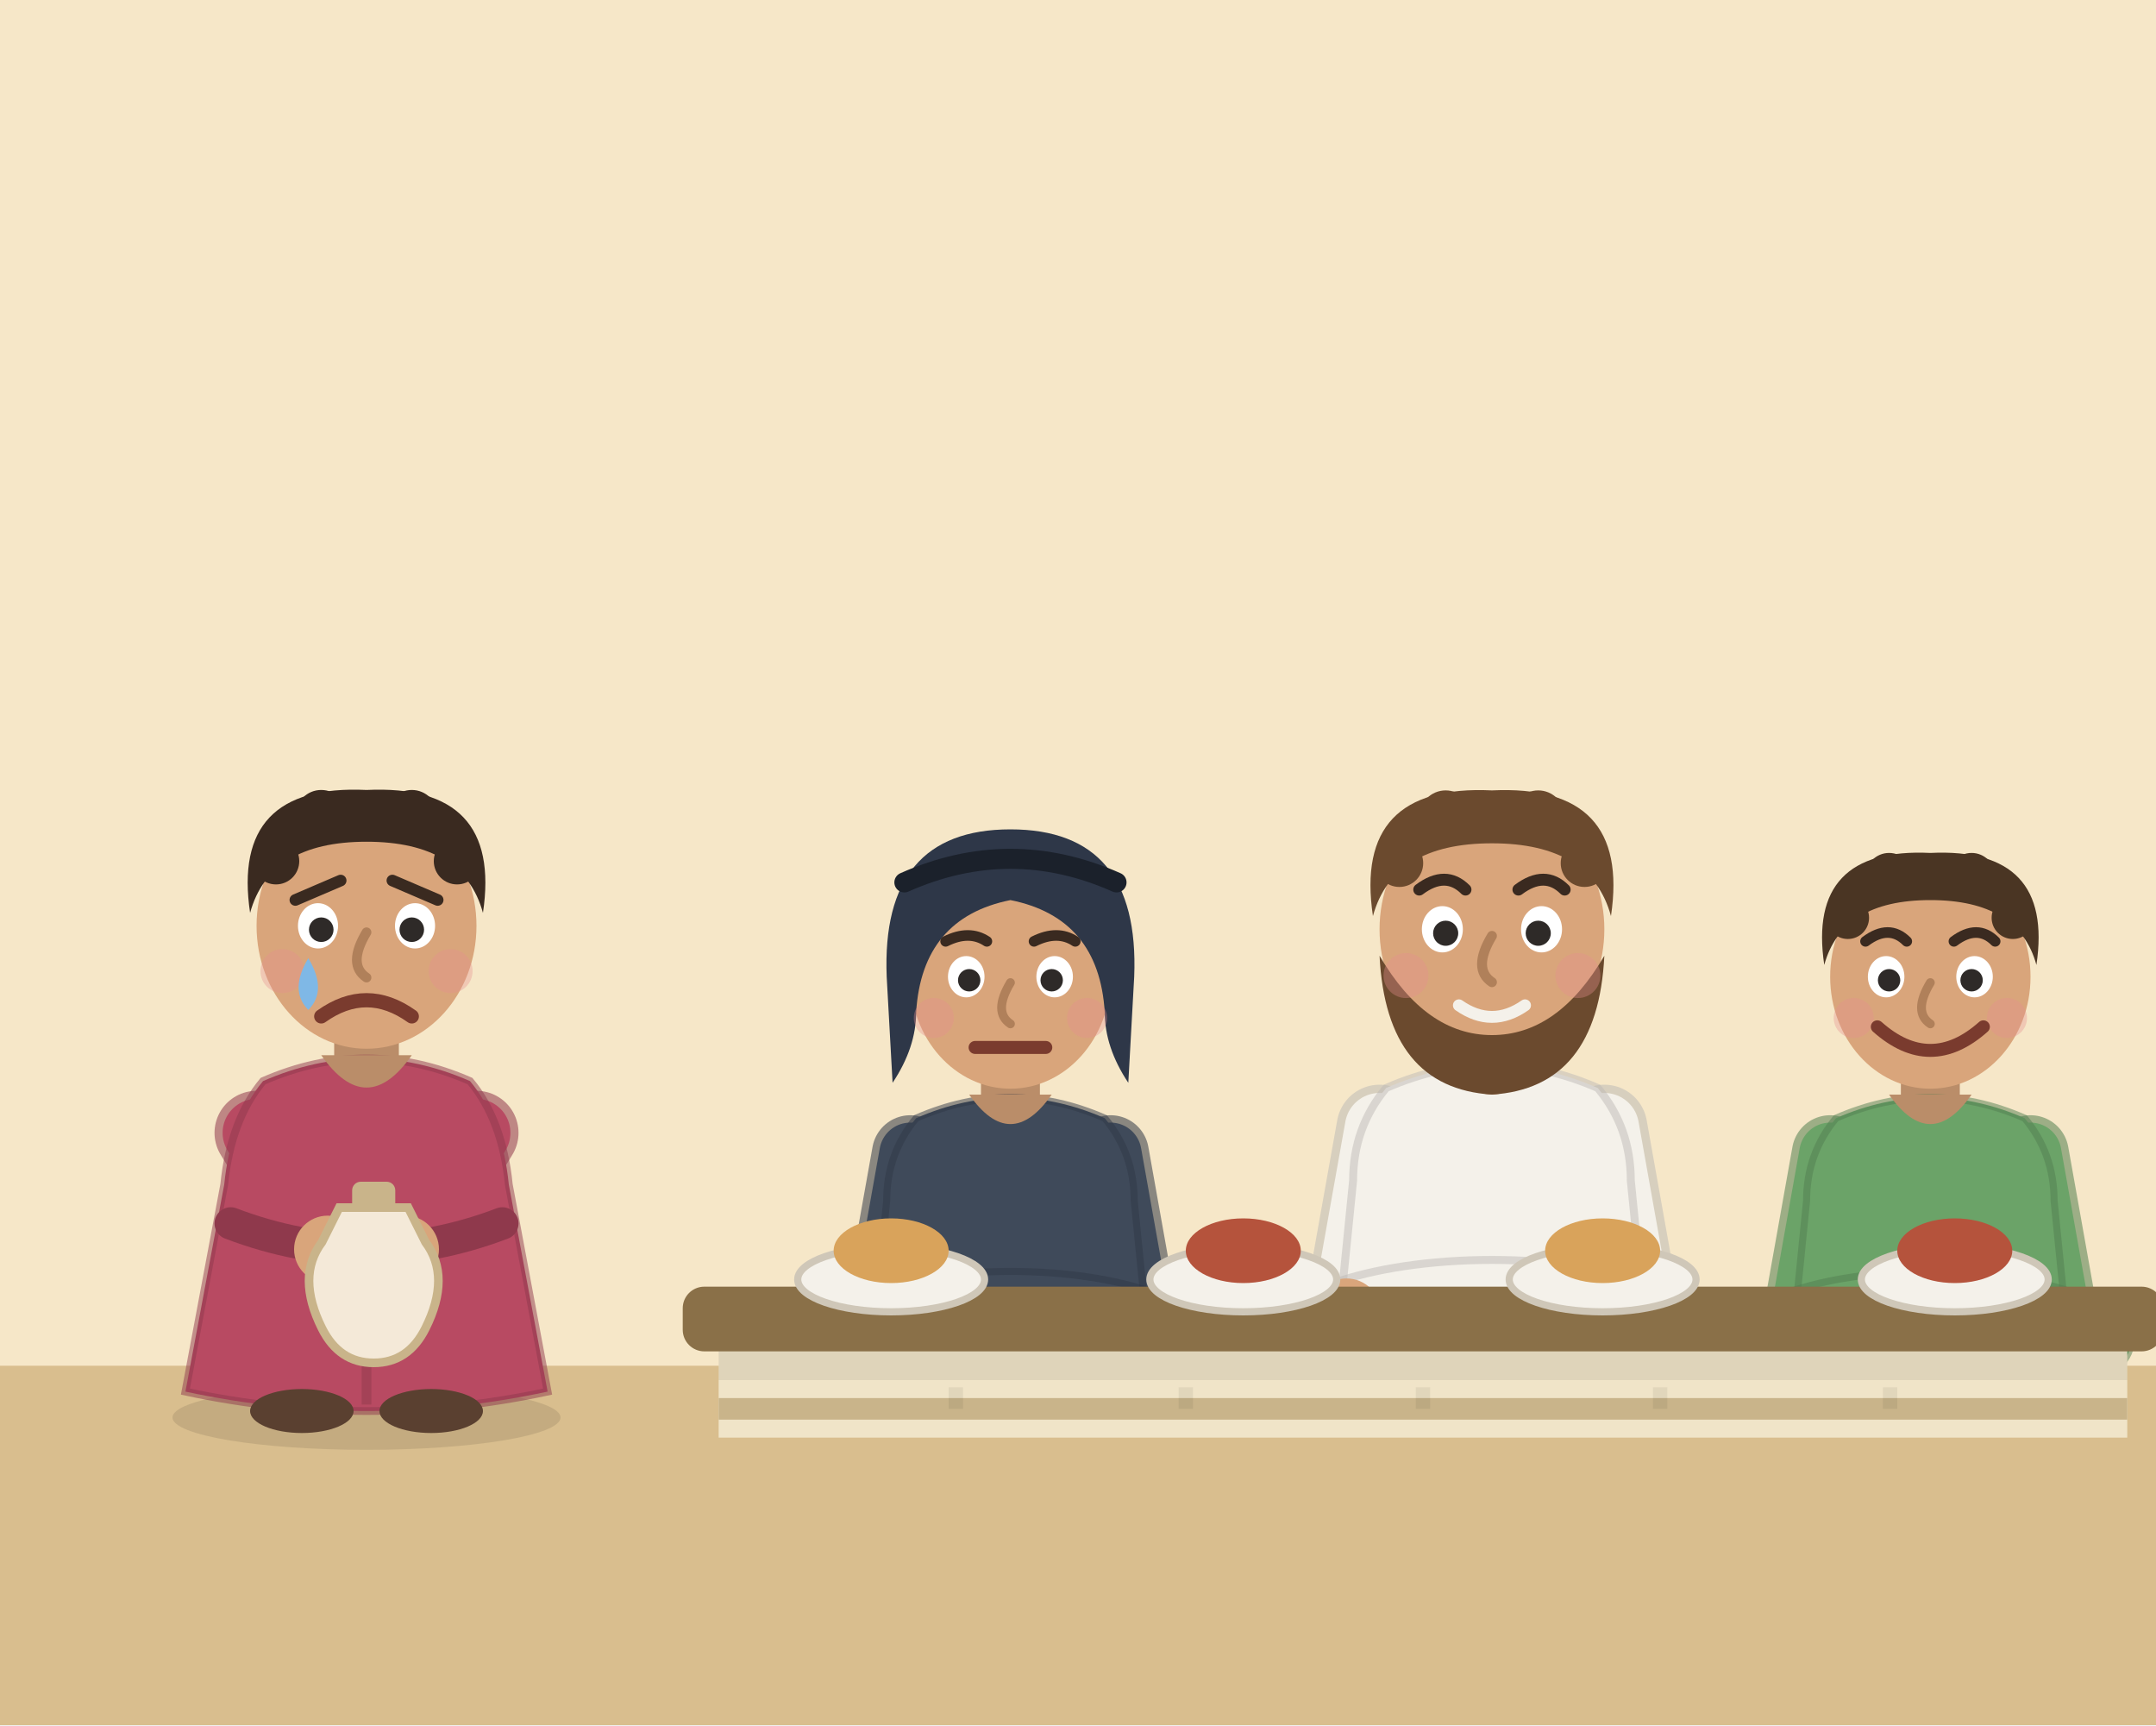
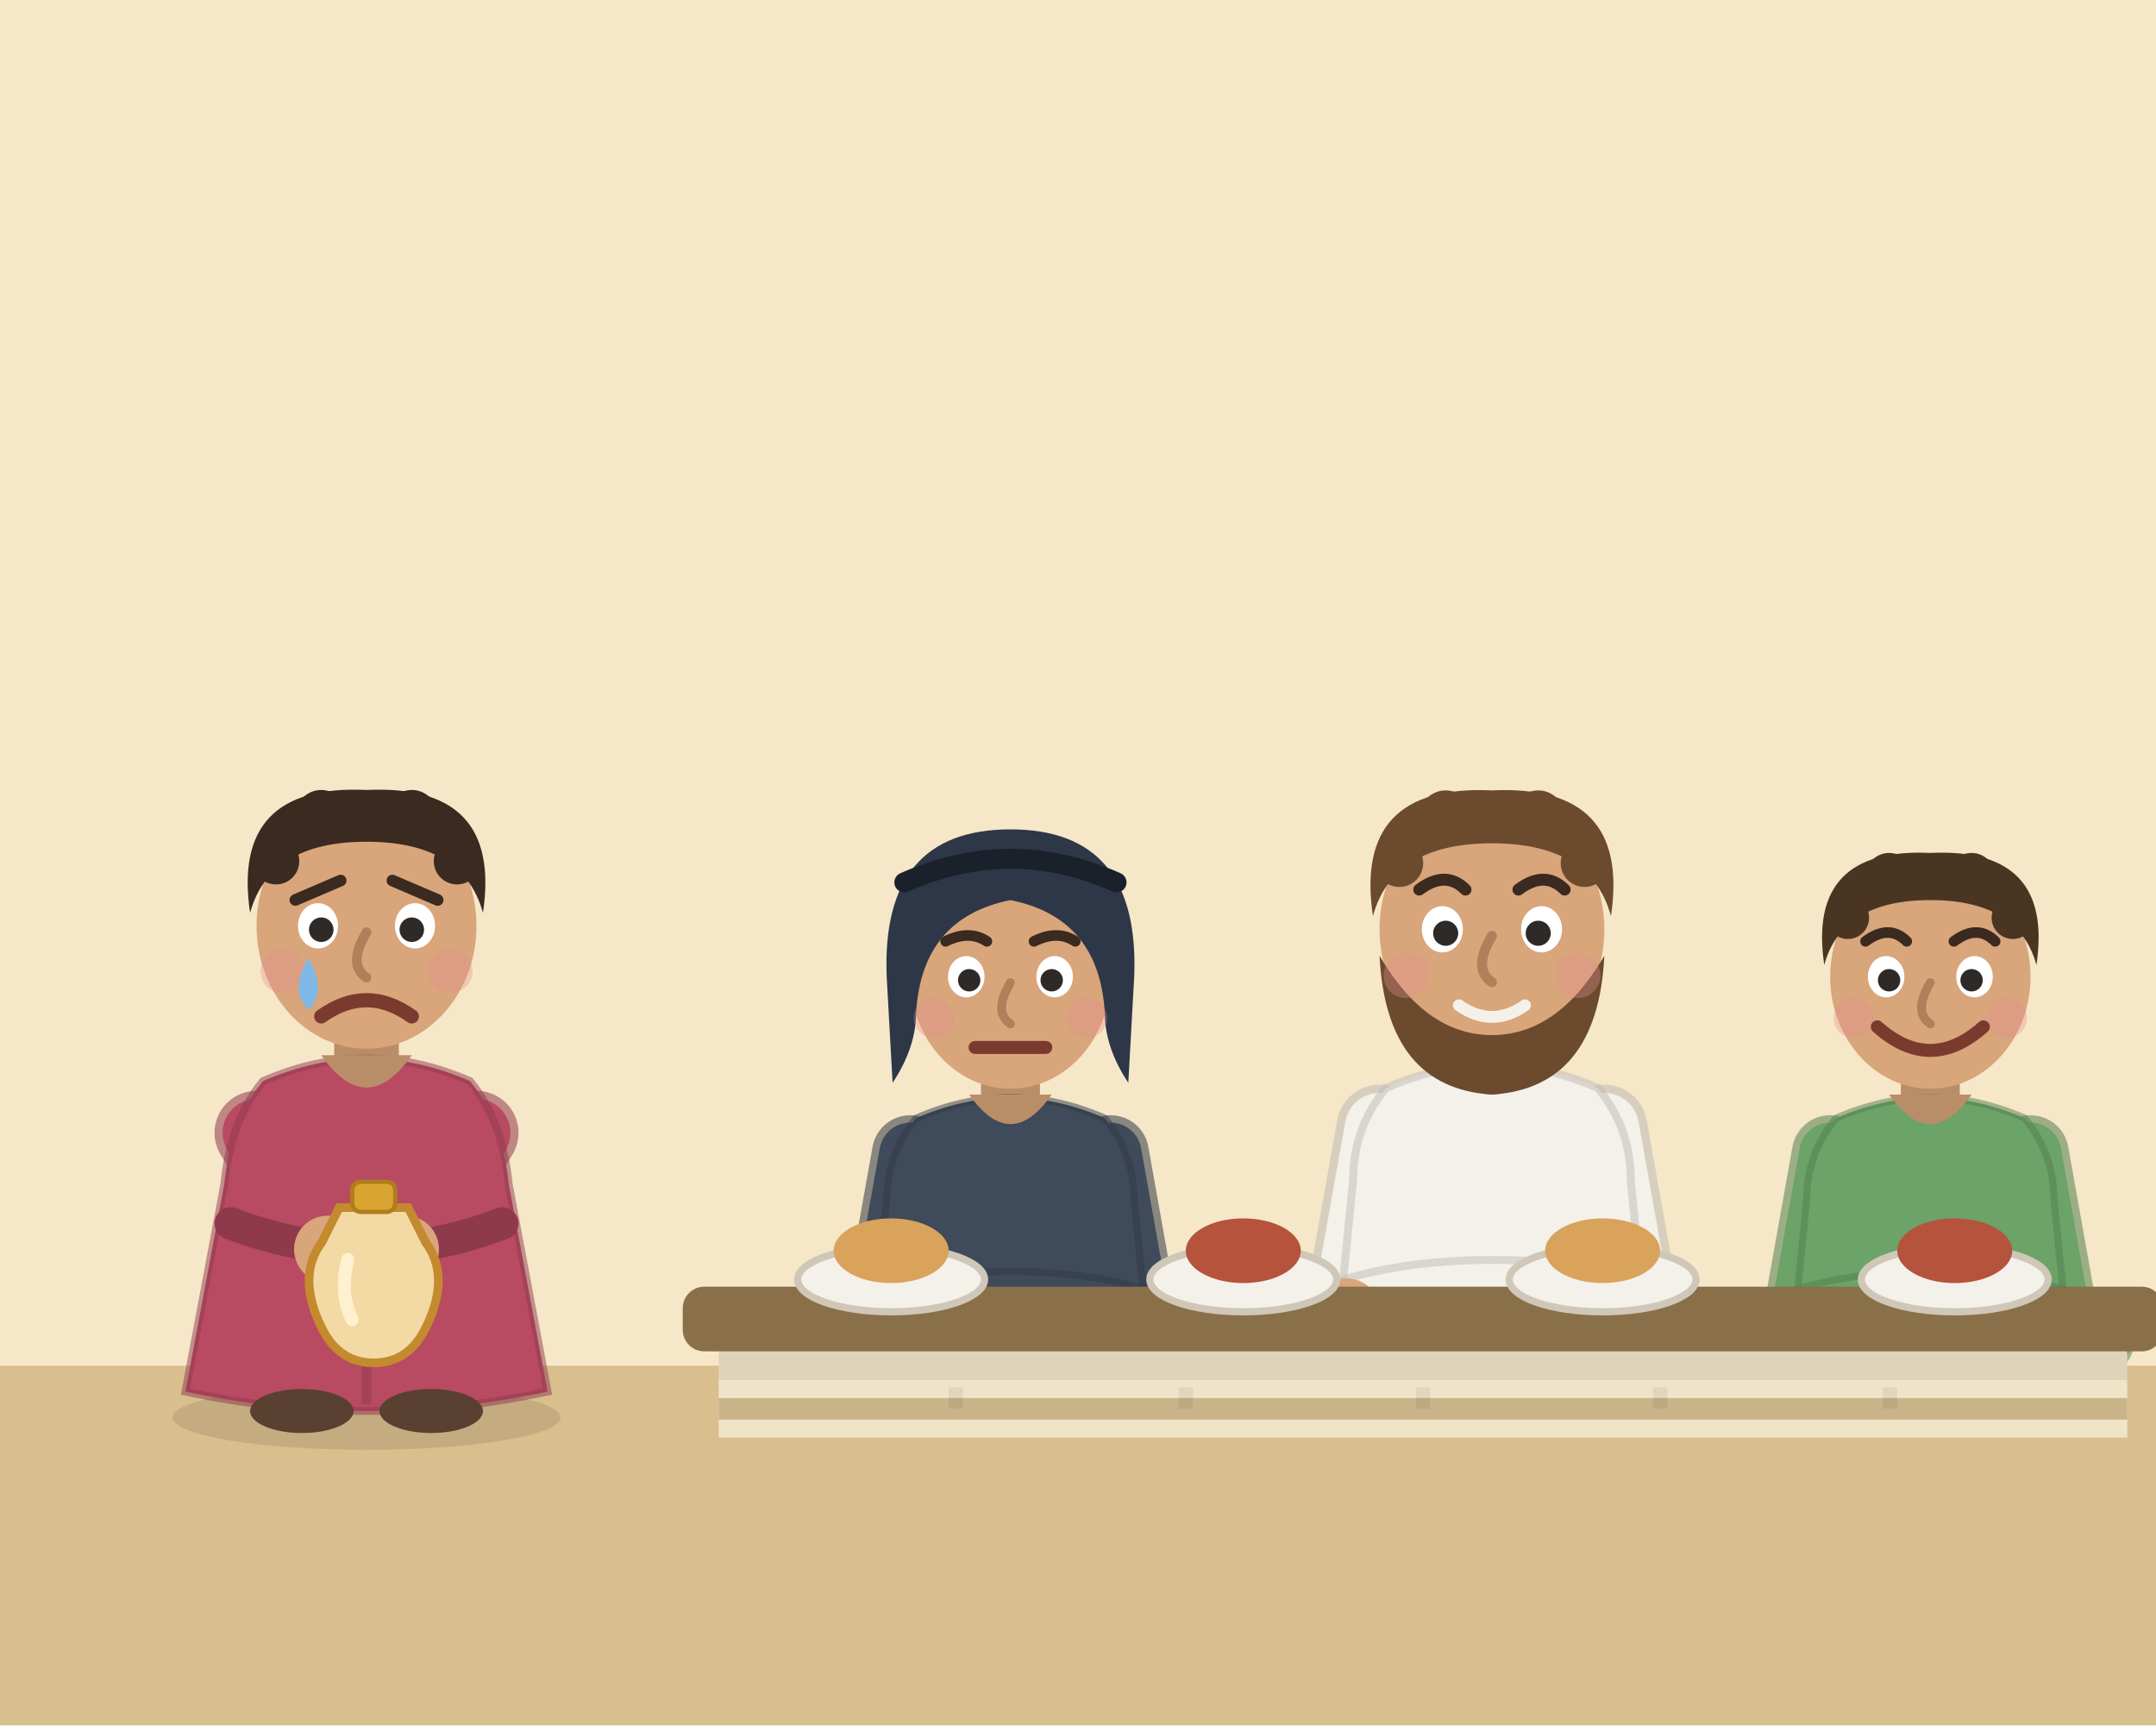
<svg xmlns="http://www.w3.org/2000/svg" viewBox="0 0 300 240">
  <rect width="300" height="240" fill="#F6E7C8" />
  <rect y="190" width="300" height="50" fill="#D9BE8E" />
  <g transform="translate(116,112.92) scale(0.82)">
    <line x1="13" y1="58" x2="8" y2="86" stroke="#313946" stroke-width="13" stroke-linecap="round" opacity=".55" />
    <line x1="13" y1="58" x2="8" y2="86" stroke="#3F4A5A" stroke-width="10.5" stroke-linecap="round" />
    <line x1="47" y1="58" x2="52" y2="86" stroke="#313946" stroke-width="13" stroke-linecap="round" opacity=".55" />
    <line x1="47" y1="58" x2="52" y2="86" stroke="#3F4A5A" stroke-width="10.5" stroke-linecap="round" />
    <rect x="25" y="40" width="10" height="14" rx="4" fill="#BA8D69" />
    <path d="M14 52Q30 45 46 52Q51 58 51 66L53 86H7L9 66Q9 58 14 52Z" fill="#3F4A5A" stroke="#313946" stroke-width="1.2" stroke-opacity=".5" />
    <ellipse cx="30" cy="90" rx="34" ry="12" fill="#3F4A5A" stroke="#313946" stroke-width="1.2" stroke-opacity=".5" />
    <path d="M23 48Q30 58 37 48Z" fill="#BA8D69" />
    <circle cx="8" cy="86" r="5.2" fill="#D9A57B" />
    <circle cx="52" cy="86" r="5.2" fill="#D9A57B" />
    <ellipse cx="30" cy="28" rx="17" ry="19" fill="#D9A57B" />
    <path d="M30 3Q8 3 9 28L10 46Q14 40 14 34Q15 18 30 15Q45 18 46 34Q46 40 50 46L51 28Q52 3 30 3Z" fill="#2E3748" />
    <path d="M12 12Q30 4 48 12" stroke="#1B212B" stroke-width="3.4" fill="none" stroke-linecap="round" />
    <ellipse cx="22.5" cy="28" rx="3.1" ry="3.5" fill="#fff" />
    <ellipse cx="37.5" cy="28" rx="3.1" ry="3.5" fill="#fff" />
    <circle cx="23" cy="28.6" r="1.9" fill="#2E2A28" />
    <circle cx="37" cy="28.6" r="1.9" fill="#2E2A28" />
    <circle cx="17" cy="35" r="3.4" fill="#E58E8E" opacity=".35" />
    <circle cx="43" cy="35" r="3.4" fill="#E58E8E" opacity=".35" />
    <path d="M30 29q-3 5 0 7" stroke="#B0805A" stroke-width="1.5" fill="none" stroke-linecap="round" />
    <path d="M24 40h12" stroke="#7A3B2E" stroke-width="2.2" stroke-linecap="round" />
    <path d="M19 22q4-2 7 0M34 22q4-2 7 0" stroke="#3A2A20" stroke-width="1.8" fill="none" stroke-linecap="round" />
  </g>
  <g transform="translate(180,103.52) scale(0.92)">
    <line x1="13" y1="58" x2="8" y2="86" stroke="#BEBBB6" stroke-width="13" stroke-linecap="round" opacity=".55" />
    <line x1="13" y1="58" x2="8" y2="86" stroke="#F4F1EA" stroke-width="10.5" stroke-linecap="round" />
    <line x1="47" y1="58" x2="52" y2="86" stroke="#BEBBB6" stroke-width="13" stroke-linecap="round" opacity=".55" />
    <line x1="47" y1="58" x2="52" y2="86" stroke="#F4F1EA" stroke-width="10.5" stroke-linecap="round" />
    <rect x="25" y="40" width="10" height="14" rx="4" fill="#BA8D69" />
    <path d="M14 52Q30 45 46 52Q51 58 51 66L53 86H7L9 66Q9 58 14 52Z" fill="#F4F1EA" stroke="#BEBBB6" stroke-width="1.2" stroke-opacity=".5" />
    <ellipse cx="30" cy="90" rx="34" ry="12" fill="#F4F1EA" stroke="#BEBBB6" stroke-width="1.2" stroke-opacity=".5" />
    <path d="M23 48Q30 58 37 48Z" fill="#BA8D69" />
    <circle cx="8" cy="86" r="5.2" fill="#D9A57B" />
    <circle cx="52" cy="86" r="5.2" fill="#D9A57B" />
    <ellipse cx="30" cy="28" rx="17" ry="19" fill="#D9A57B" />
    <path d="M12 26Q9 6 30 7Q51 6 48 26Q45 15 30 15Q15 15 12 26Z" fill="#6B4A2E" />
    <circle cx="16" cy="18" r="3.6" fill="#6B4A2E" />
    <circle cx="44" cy="18" r="3.6" fill="#6B4A2E" />
    <circle cx="23" cy="11" r="4" fill="#6B4A2E" />
    <circle cx="37" cy="11" r="4" fill="#6B4A2E" />
    <path d="M13 32Q14 52 30 53Q46 52 47 32Q40 44 30 44Q20 44 13 32Z" fill="#6B4A2E" />
    <ellipse cx="22.5" cy="28" rx="3.1" ry="3.5" fill="#fff" />
    <ellipse cx="37.5" cy="28" rx="3.1" ry="3.5" fill="#fff" />
    <circle cx="23" cy="28.6" r="1.9" fill="#2E2A28" />
    <circle cx="37" cy="28.6" r="1.9" fill="#2E2A28" />
    <circle cx="17" cy="35" r="3.4" fill="#E58E8E" opacity=".35" />
    <circle cx="43" cy="35" r="3.4" fill="#E58E8E" opacity=".35" />
    <path d="M30 29q-3 5 0 7" stroke="#B0805A" stroke-width="1.5" fill="none" stroke-linecap="round" />
    <path d="M25 39.5q5 3.5 10 0" stroke="#F4F1EA" stroke-width="1.8" fill="none" stroke-linecap="round" />
    <path d="M19 22q4-3 7 0M34 22q4-3 7 0" stroke="#3A2A20" stroke-width="1.8" fill="none" stroke-linecap="round" />
  </g>
  <g transform="translate(244,112.92) scale(0.82)">
    <line x1="13" y1="58" x2="8" y2="86" stroke="#537F51" stroke-width="13" stroke-linecap="round" opacity=".55" />
    <line x1="13" y1="58" x2="8" y2="86" stroke="#6BA368" stroke-width="10.5" stroke-linecap="round" />
    <line x1="47" y1="58" x2="52" y2="86" stroke="#537F51" stroke-width="13" stroke-linecap="round" opacity=".55" />
    <line x1="47" y1="58" x2="52" y2="86" stroke="#6BA368" stroke-width="10.5" stroke-linecap="round" />
    <rect x="25" y="40" width="10" height="14" rx="4" fill="#BA8D69" />
    <path d="M14 52Q30 45 46 52Q51 58 51 66L53 86H7L9 66Q9 58 14 52Z" fill="#6BA368" stroke="#537F51" stroke-width="1.2" stroke-opacity=".5" />
    <ellipse cx="30" cy="90" rx="34" ry="12" fill="#6BA368" stroke="#537F51" stroke-width="1.2" stroke-opacity=".5" />
    <path d="M23 48Q30 58 37 48Z" fill="#BA8D69" />
    <circle cx="8" cy="86" r="5.2" fill="#D9A57B" />
    <circle cx="52" cy="86" r="5.2" fill="#D9A57B" />
    <ellipse cx="30" cy="28" rx="17" ry="19" fill="#D9A57B" />
    <path d="M12 26Q9 6 30 7Q51 6 48 26Q45 15 30 15Q15 15 12 26Z" fill="#4A3523" />
    <circle cx="16" cy="18" r="3.6" fill="#4A3523" />
    <circle cx="44" cy="18" r="3.6" fill="#4A3523" />
    <circle cx="23" cy="11" r="4" fill="#4A3523" />
    <circle cx="37" cy="11" r="4" fill="#4A3523" />
    <ellipse cx="22.5" cy="28" rx="3.1" ry="3.5" fill="#fff" />
    <ellipse cx="37.5" cy="28" rx="3.1" ry="3.5" fill="#fff" />
    <circle cx="23" cy="28.6" r="1.9" fill="#2E2A28" />
    <circle cx="37" cy="28.6" r="1.9" fill="#2E2A28" />
    <circle cx="17" cy="35" r="3.4" fill="#E58E8E" opacity=".35" />
    <circle cx="43" cy="35" r="3.4" fill="#E58E8E" opacity=".35" />
    <path d="M30 29q-3 5 0 7" stroke="#B0805A" stroke-width="1.5" fill="none" stroke-linecap="round" />
    <path d="M21 36.5q9 8 18 0" stroke="#7A3B2E" stroke-width="2.2" fill="none" stroke-linecap="round" />
    <path d="M19 22q4-3 7 0M34 22q4-3 7 0" stroke="#3A2A20" stroke-width="1.8" fill="none" stroke-linecap="round" />
  </g>
  <rect x="100" y="187.0" width="196" height="13.0" fill="#F0E4C8" />
  <rect x="100" y="187.0" width="196" height="5" fill="#00000012" />
  <path d="M100 196H296" stroke="#C9B48A" stroke-width="3" />
  <path d="M133 193.0V196" stroke="#00000010" stroke-width="2" />
  <path d="M165 193.0V196" stroke="#00000010" stroke-width="2" />
  <path d="M198 193.0V196" stroke="#00000010" stroke-width="2" />
  <path d="M231 193.0V196" stroke="#00000010" stroke-width="2" />
  <path d="M263 193.0V196" stroke="#00000010" stroke-width="2" />
  <rect x="95" y="179.0" width="206" height="9" rx="3" fill="#8A7048" />
  <ellipse cx="124" cy="178.0" rx="13" ry="4.5" fill="#F4F1EA" stroke="#CFC7B8" />
  <ellipse cx="124" cy="174.0" rx="8" ry="4.5" fill="#D9A35B" />
  <ellipse cx="173" cy="178.0" rx="13" ry="4.5" fill="#F4F1EA" stroke="#CFC7B8" />
  <ellipse cx="173" cy="174.0" rx="8" ry="4.5" fill="#B5533C" />
  <ellipse cx="223" cy="178.0" rx="13" ry="4.5" fill="#F4F1EA" stroke="#CFC7B8" />
  <ellipse cx="223" cy="174.0" rx="8" ry="4.5" fill="#D9A35B" />
  <ellipse cx="272" cy="178.0" rx="13" ry="4.5" fill="#F4F1EA" stroke="#CFC7B8" />
  <ellipse cx="272" cy="174.0" rx="8" ry="4.5" fill="#B5533C" />
  <g transform="translate(24,103.6) scale(0.9)">
    <ellipse cx="30" cy="104" rx="30" ry="5" fill="#000" opacity=".1" />
    <line x1="13" y1="60" x2="24" y2="78" stroke="#8F394C" stroke-width="13" stroke-linecap="round" opacity=".55" />
    <line x1="13" y1="60" x2="24" y2="78" stroke="#B84A62" stroke-width="10.5" stroke-linecap="round" />
    <line x1="47" y1="60" x2="36" y2="78" stroke="#8F394C" stroke-width="13" stroke-linecap="round" opacity=".55" />
    <line x1="47" y1="60" x2="36" y2="78" stroke="#B84A62" stroke-width="10.5" stroke-linecap="round" />
    <rect x="25" y="40" width="10" height="14" rx="4" fill="#BA8D69" />
    <path d="M14 52Q30 45 46 52Q51 58 52 68L58 100Q30 106 2 100L8 68Q9 58 14 52Z" fill="#B84A62" stroke="#8F394C" stroke-width="1.2" stroke-opacity=".5" />
    <path d="M9 74Q30 82 51 74" stroke="#8F394C" stroke-width="5" fill="none" stroke-linecap="round" />
    <path d="M30 80V102" stroke="#8F394C" stroke-width="1.5" opacity=".5" />
    <ellipse cx="20" cy="103" rx="8" ry="3.4" fill="#5A4030" />
    <ellipse cx="40" cy="103" rx="8" ry="3.4" fill="#5A4030" />
    <path d="M23 48Q30 58 37 48Z" fill="#BA8D69" />
    <circle cx="24" cy="78" r="5.2" fill="#D9A57B" />
    <circle cx="36" cy="78" r="5.2" fill="#D9A57B" />
    <ellipse cx="30" cy="28" rx="17" ry="19" fill="#D9A57B" />
    <path d="M12 26Q9 6 30 7Q51 6 48 26Q45 15 30 15Q15 15 12 26Z" fill="#3A2A20" />
    <circle cx="16" cy="18" r="3.6" fill="#3A2A20" />
    <circle cx="44" cy="18" r="3.6" fill="#3A2A20" />
    <circle cx="23" cy="11" r="4" fill="#3A2A20" />
    <circle cx="37" cy="11" r="4" fill="#3A2A20" />
    <ellipse cx="22.5" cy="28" rx="3.1" ry="3.5" fill="#fff" />
    <ellipse cx="37.5" cy="28" rx="3.1" ry="3.5" fill="#fff" />
    <circle cx="23" cy="28.6" r="1.9" fill="#2E2A28" />
    <circle cx="37" cy="28.6" r="1.9" fill="#2E2A28" />
    <circle cx="17" cy="35" r="3.4" fill="#E58E8E" opacity=".35" />
    <circle cx="43" cy="35" r="3.4" fill="#E58E8E" opacity=".35" />
    <path d="M30 29q-3 5 0 7" stroke="#B0805A" stroke-width="1.5" fill="none" stroke-linecap="round" />
    <path d="M23 42q7-5 14 0" stroke="#7A3B2E" stroke-width="2.2" fill="none" stroke-linecap="round" />
    <path d="M19 24l7-3M41 24l-7-3" stroke="#3A2A20" stroke-width="1.8" stroke-linecap="round" />
    <path d="M21 33q-3 5 0 8q3-3 0-8z" fill="#7FB8E6" />
  </g>
  <g transform="translate(52,168) rotate(0) scale(0.6)">
-     <path d="M-8 0h16l4 8q6 8 0 20q-4 8-12 8q-8 0-12-8q-6-12 0-20z" fill="#F4E9D8" stroke="#C9B48A" stroke-width="2" />
-     <rect x="-5" y="-6" width="10" height="7" rx="2" fill="#C9B48A" />
+     <path d="M-8 0h16l4 8q6 8 0 20q-4 8-12 8q-8 0-12-8q-6-12 0-20z" fill="#F3D9A4" stroke="#C48A2E" stroke-width="2" />
+     <path d="M-6 12q-2 8 1 14" stroke="#FFF1CF" stroke-width="3" fill="none" stroke-linecap="round" />
+     <rect x="-5" y="-6" width="10" height="7" rx="2" fill="#D9A530" stroke="#B07D1E" stroke-width="1" />
  </g>
</svg>
